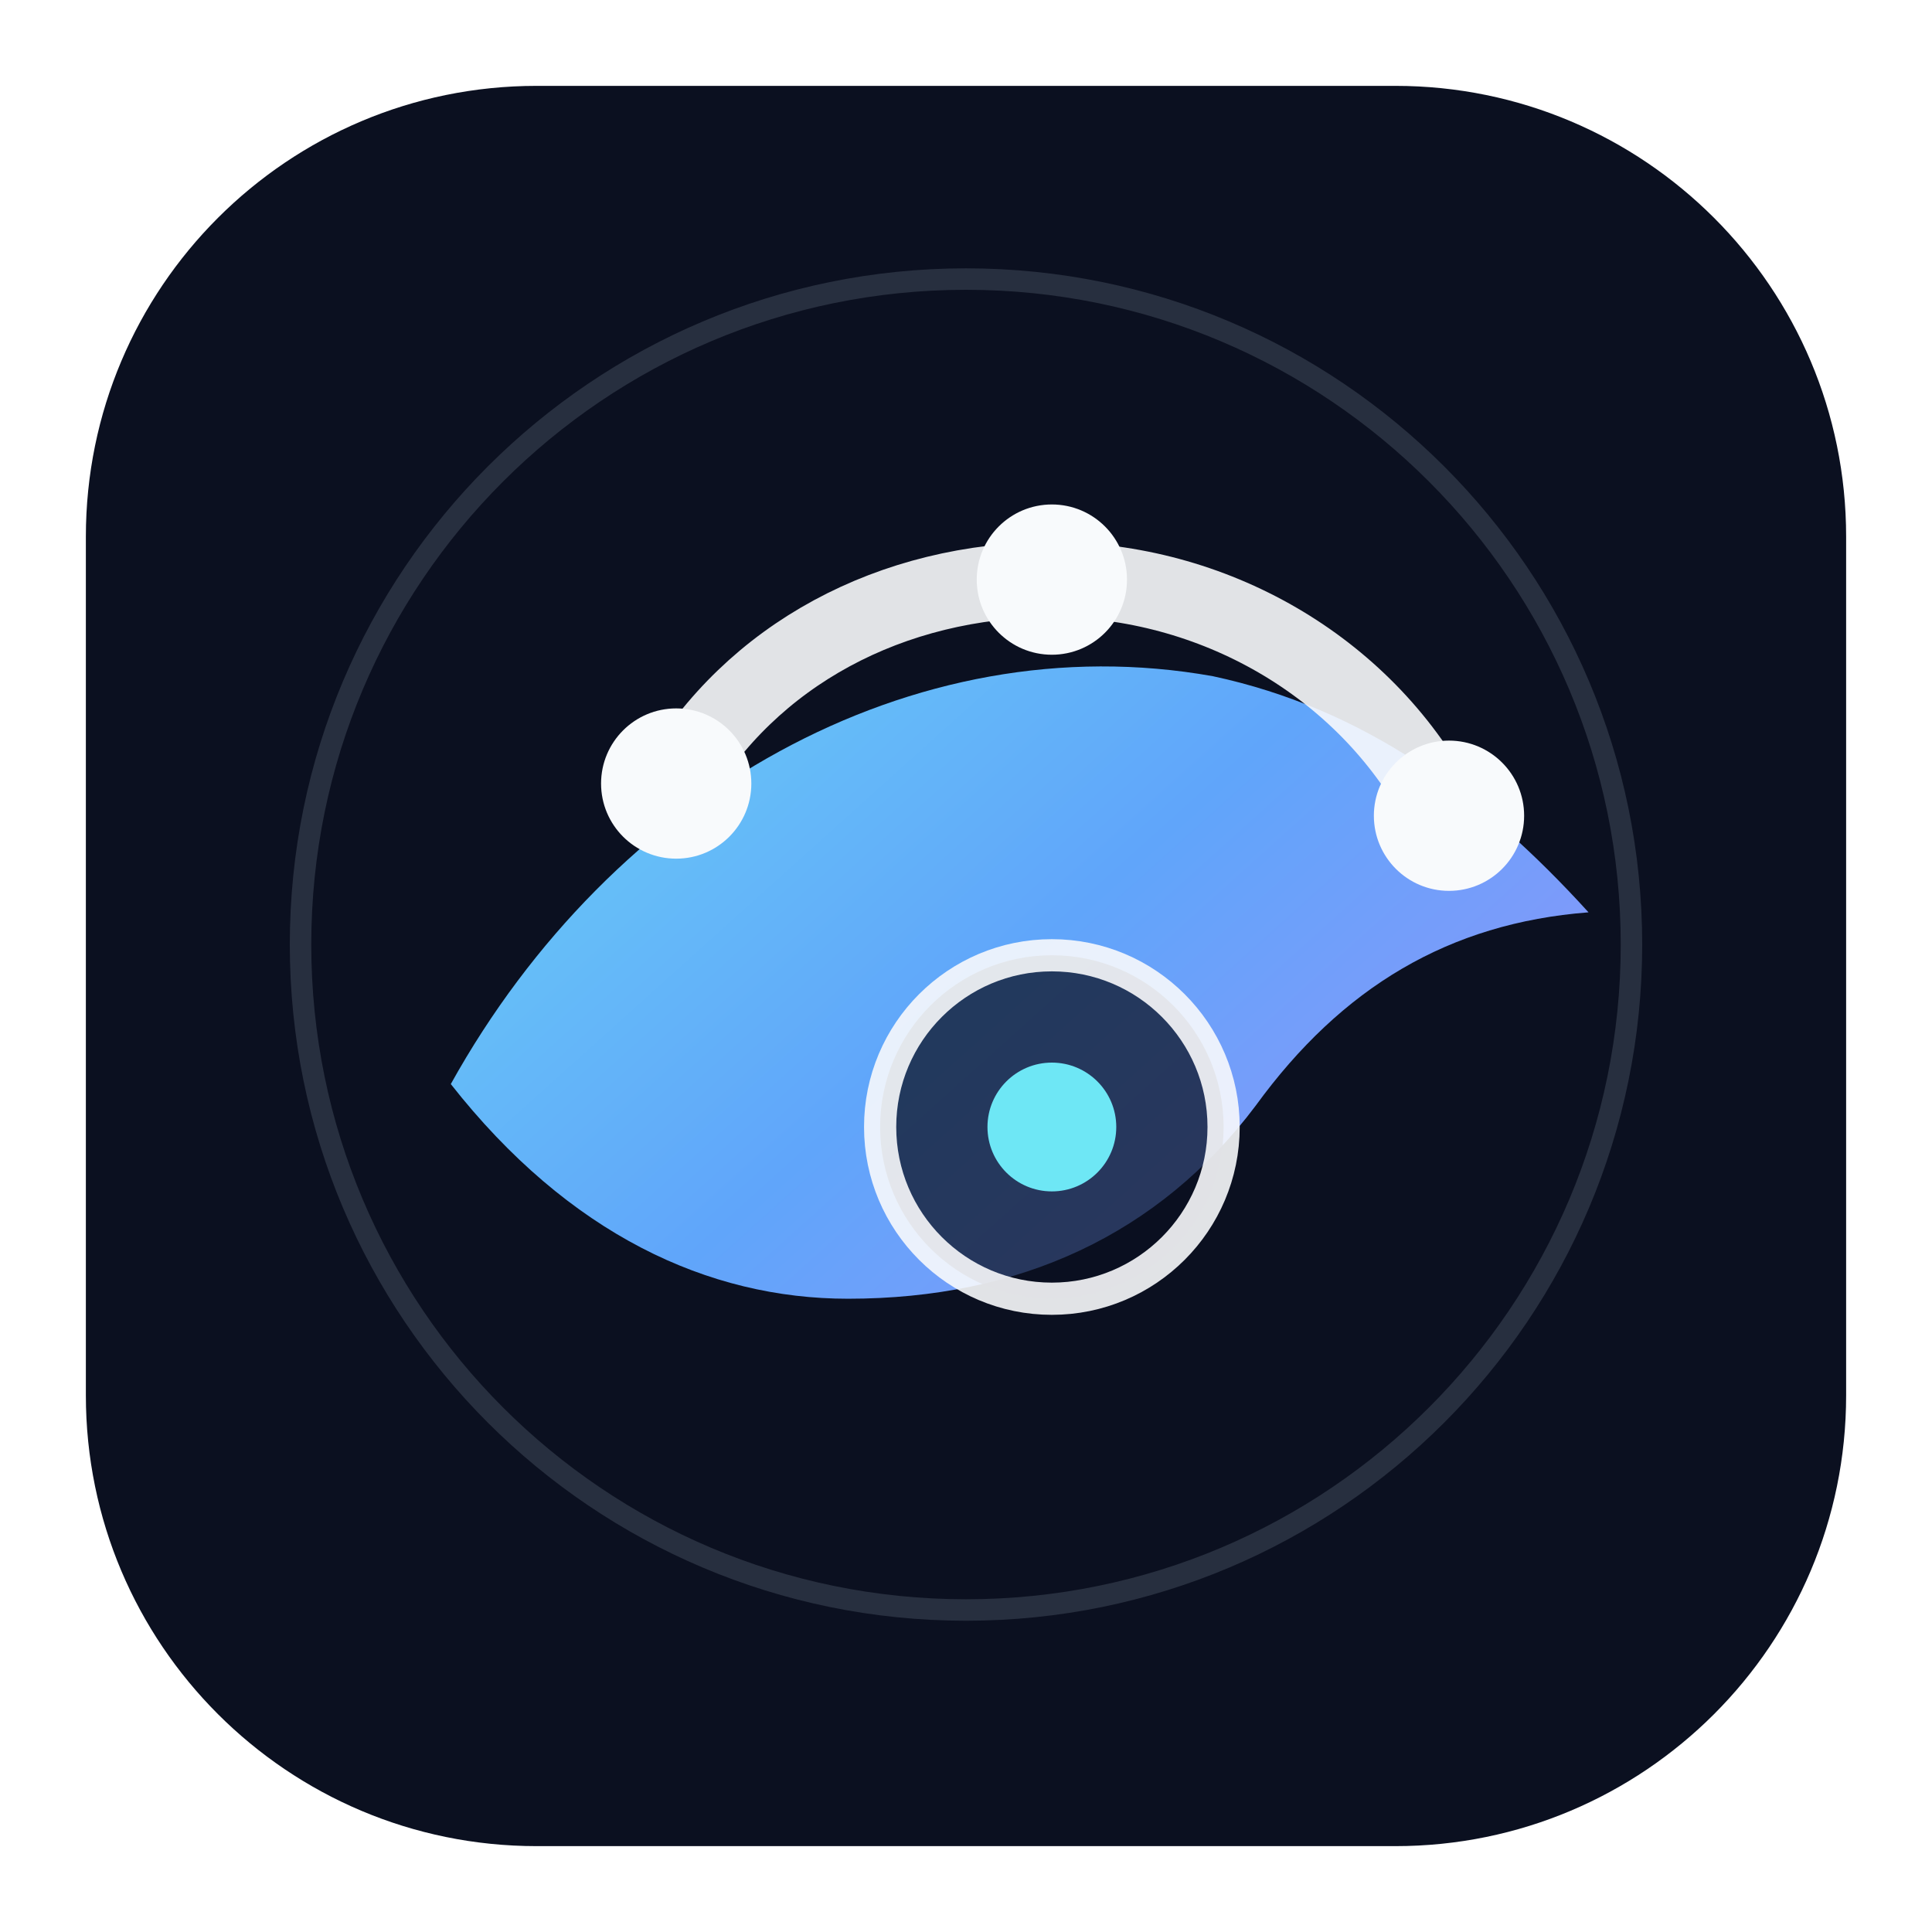
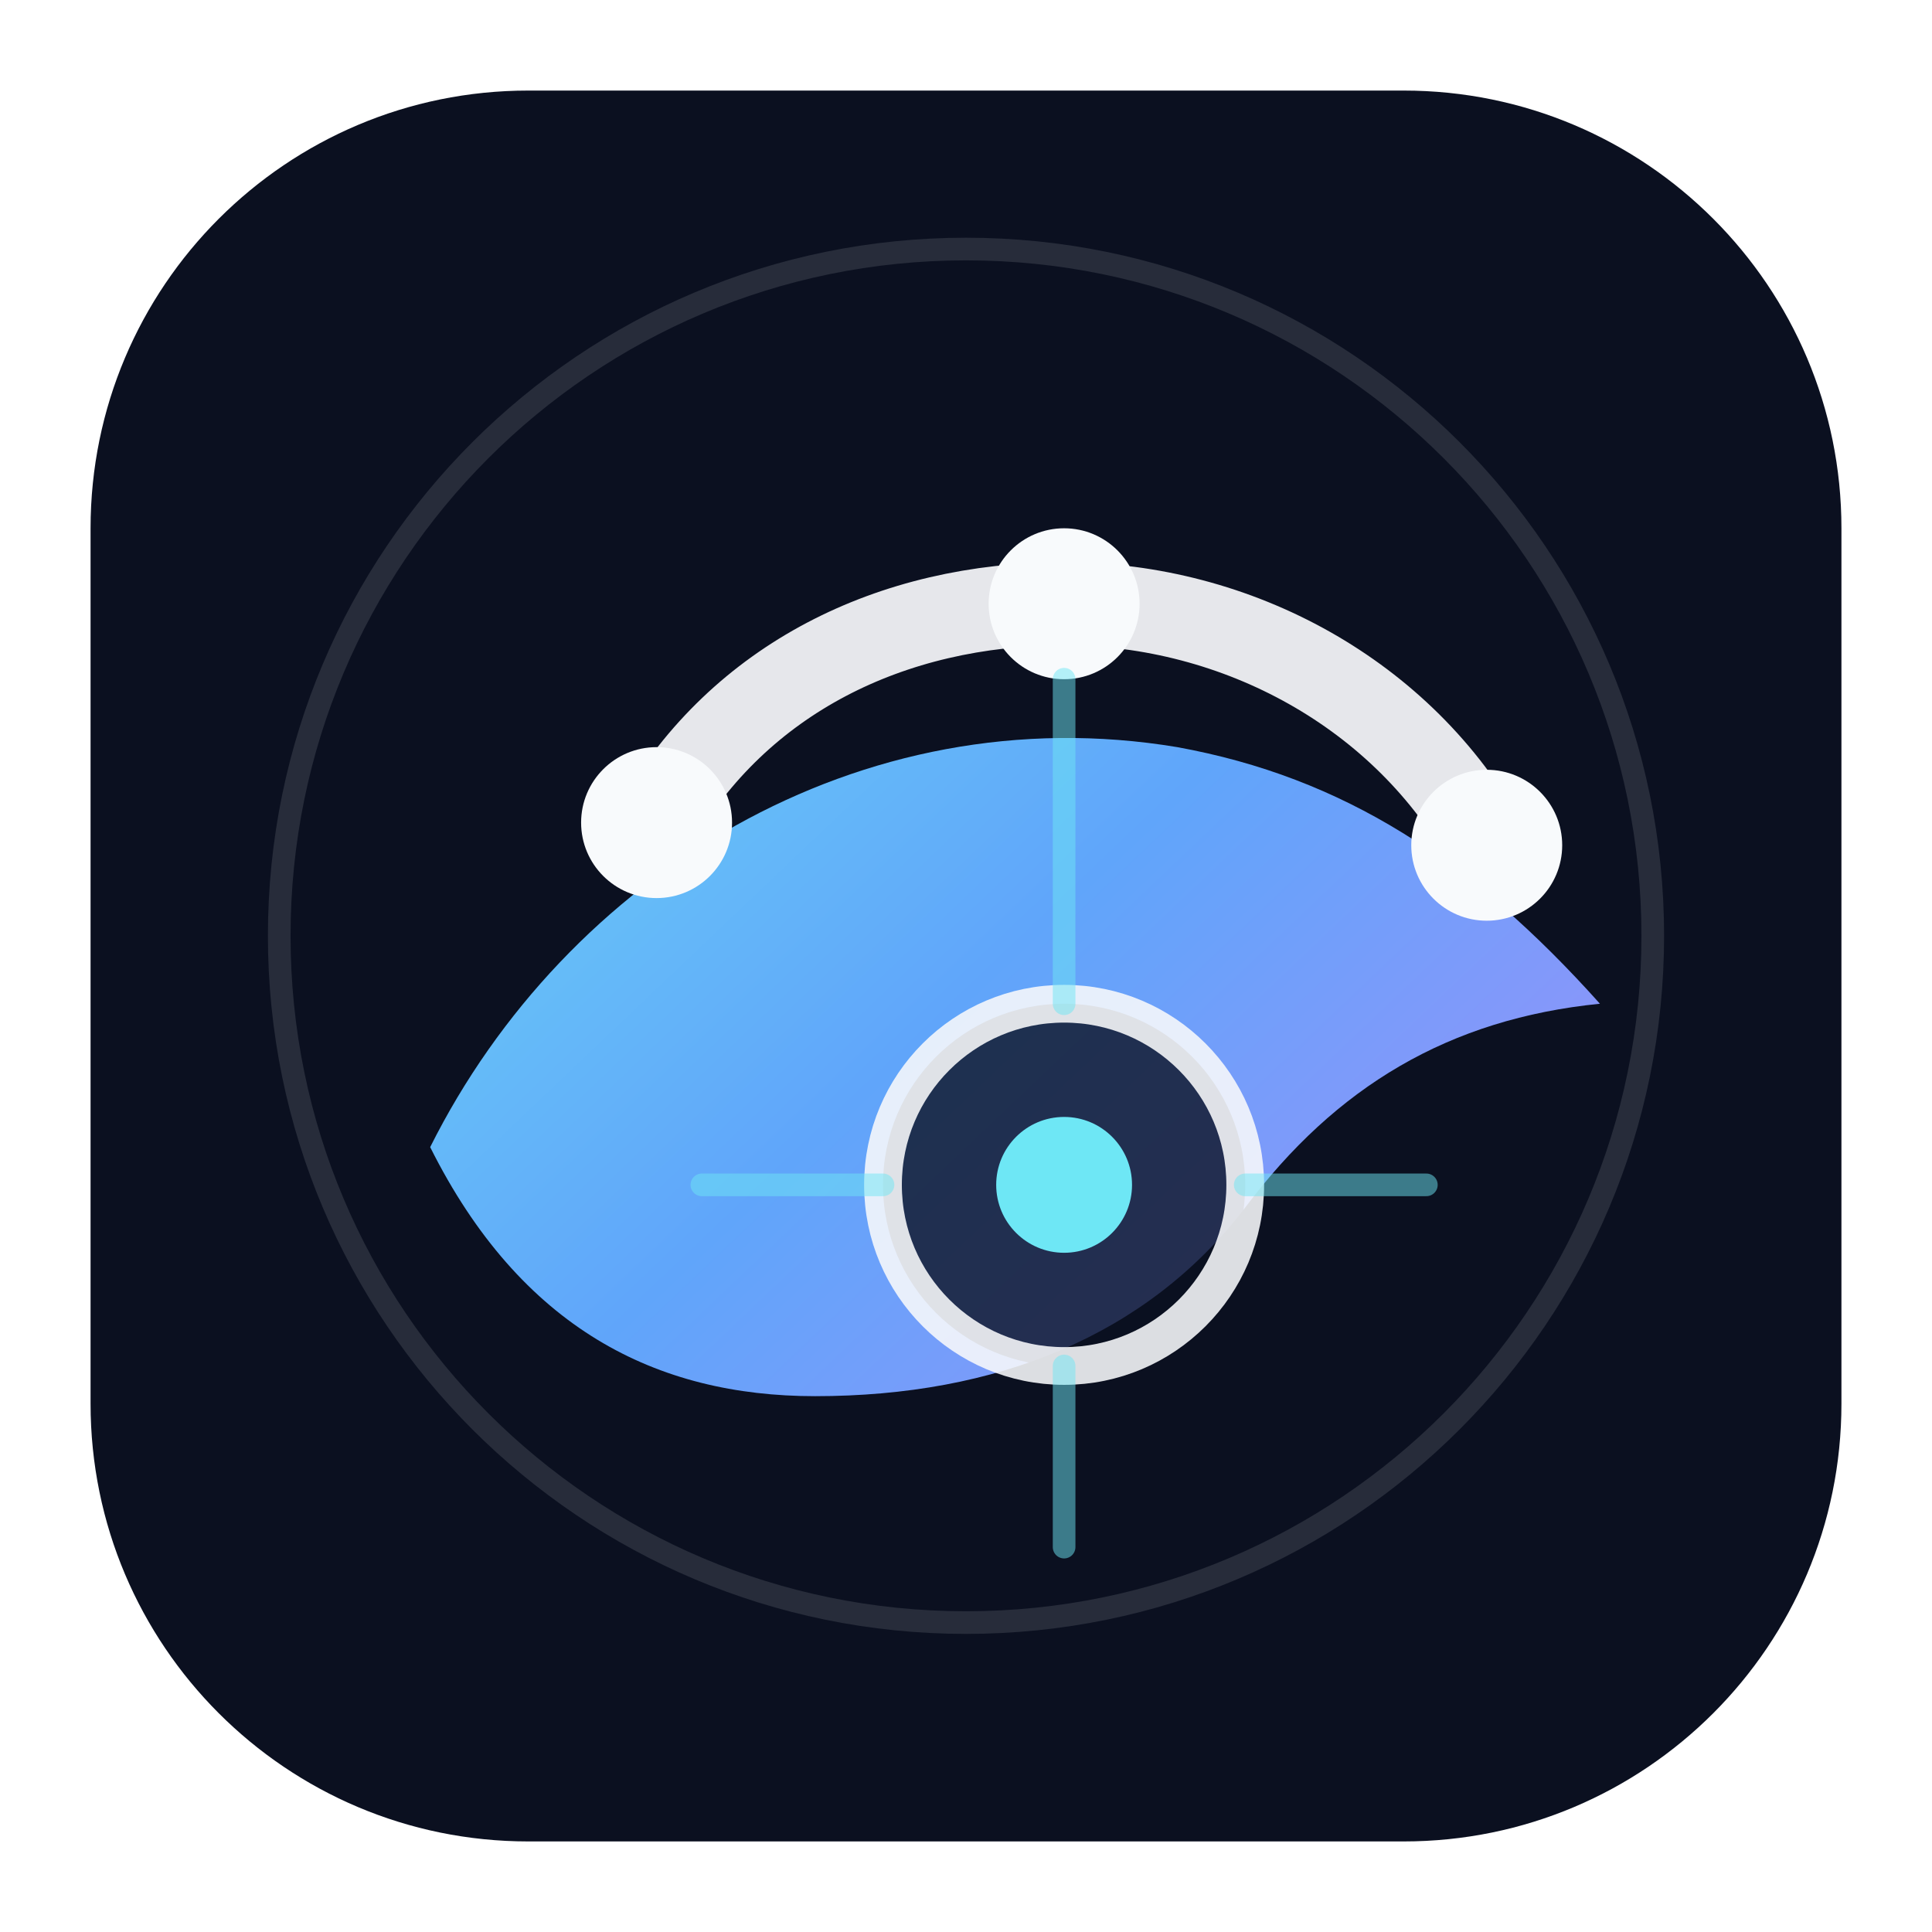
- <svg xmlns="http://www.w3.org/2000/svg" viewBox="0 0 180 180" role="img" aria-labelledby="title desc">
+ <svg xmlns="http://www.w3.org/2000/svg" viewBox="0 0 256 256" role="img" aria-labelledby="title desc">
  <defs>
-     <linearGradient id="wa" x1="36" y1="30" x2="144" y2="150" gradientUnits="userSpaceOnUse">
+     <linearGradient id="wai" x1="52" y1="44" x2="206" y2="206" gradientUnits="userSpaceOnUse">
      <stop stop-color="#6EE7F5" />
      <stop offset=".52" stop-color="#60A5FA" />
      <stop offset="1" stop-color="#A78BFA" />
    </linearGradient>
  </defs>
-   <rect x="8" y="8" width="164" height="164" rx="42" fill="#0B1020" />
-   <circle cx="90" cy="88" r="62" fill="none" stroke="#DCEBFF" stroke-opacity=".14" stroke-width="2" />
-   <path d="M42 101c15-27 43-43 71-38 14 3 25 11 35 22-13 1-23 7-31 18-9 12-22 18-38 18-13 0-26-6-37-20Z" fill="url(#wa)" />
-   <path d="M63 73c7-12 20-19 35-19 15 0 29 8 36 21" fill="none" stroke="#F8FAFC" stroke-opacity=".9" stroke-width="7" stroke-linecap="round" />
-   <circle cx="63" cy="73" r="7" fill="#F8FAFC" />
-   <circle cx="98" cy="54" r="7" fill="#F8FAFC" />
-   <circle cx="135" cy="76" r="7" fill="#F8FAFC" />
-   <circle cx="98" cy="105" r="16" fill="#0B1020" fill-opacity=".72" stroke="#F8FAFC" stroke-opacity=".9" stroke-width="3" />
-   <circle cx="98" cy="105" r="6" fill="#6EE7F5" />
+   <rect x="12" y="12" width="232" height="232" rx="58" fill="#0B1020" />
+   <circle cx="128" cy="124" r="91" fill="none" stroke="#F8FAFC" stroke-opacity=".12" stroke-width="3" />
+   <path d="M57 152c18-36 57-60 99-53 22 4 39 15 56 34-20 2-35 11-47 27-13 17-33 25-57 25-21 0-39-9-51-33Z" fill="url(#wai)" />
+   <path d="M87 109c11-19 31-29 54-29 23 0 45 12 56 32" fill="none" stroke="#F8FAFC" stroke-opacity=".92" stroke-width="11" stroke-linecap="round" />
+   <circle cx="87" cy="109" r="10" fill="#F8FAFC" />
+   <circle cx="141" cy="80" r="10" fill="#F8FAFC" />
+   <circle cx="197" cy="112" r="10" fill="#F8FAFC" />
+   <circle cx="141" cy="157" r="24" fill="#0B1020" fill-opacity=".78" stroke="#F8FAFC" stroke-opacity=".88" stroke-width="5" />
+   <circle cx="141" cy="157" r="9" fill="#6EE7F5" />
+   <path d="M141 133v-43M141 181v24M117 157H93M165 157h24" stroke="#6EE7F5" stroke-opacity=".5" stroke-width="3" stroke-linecap="round" />
</svg>
